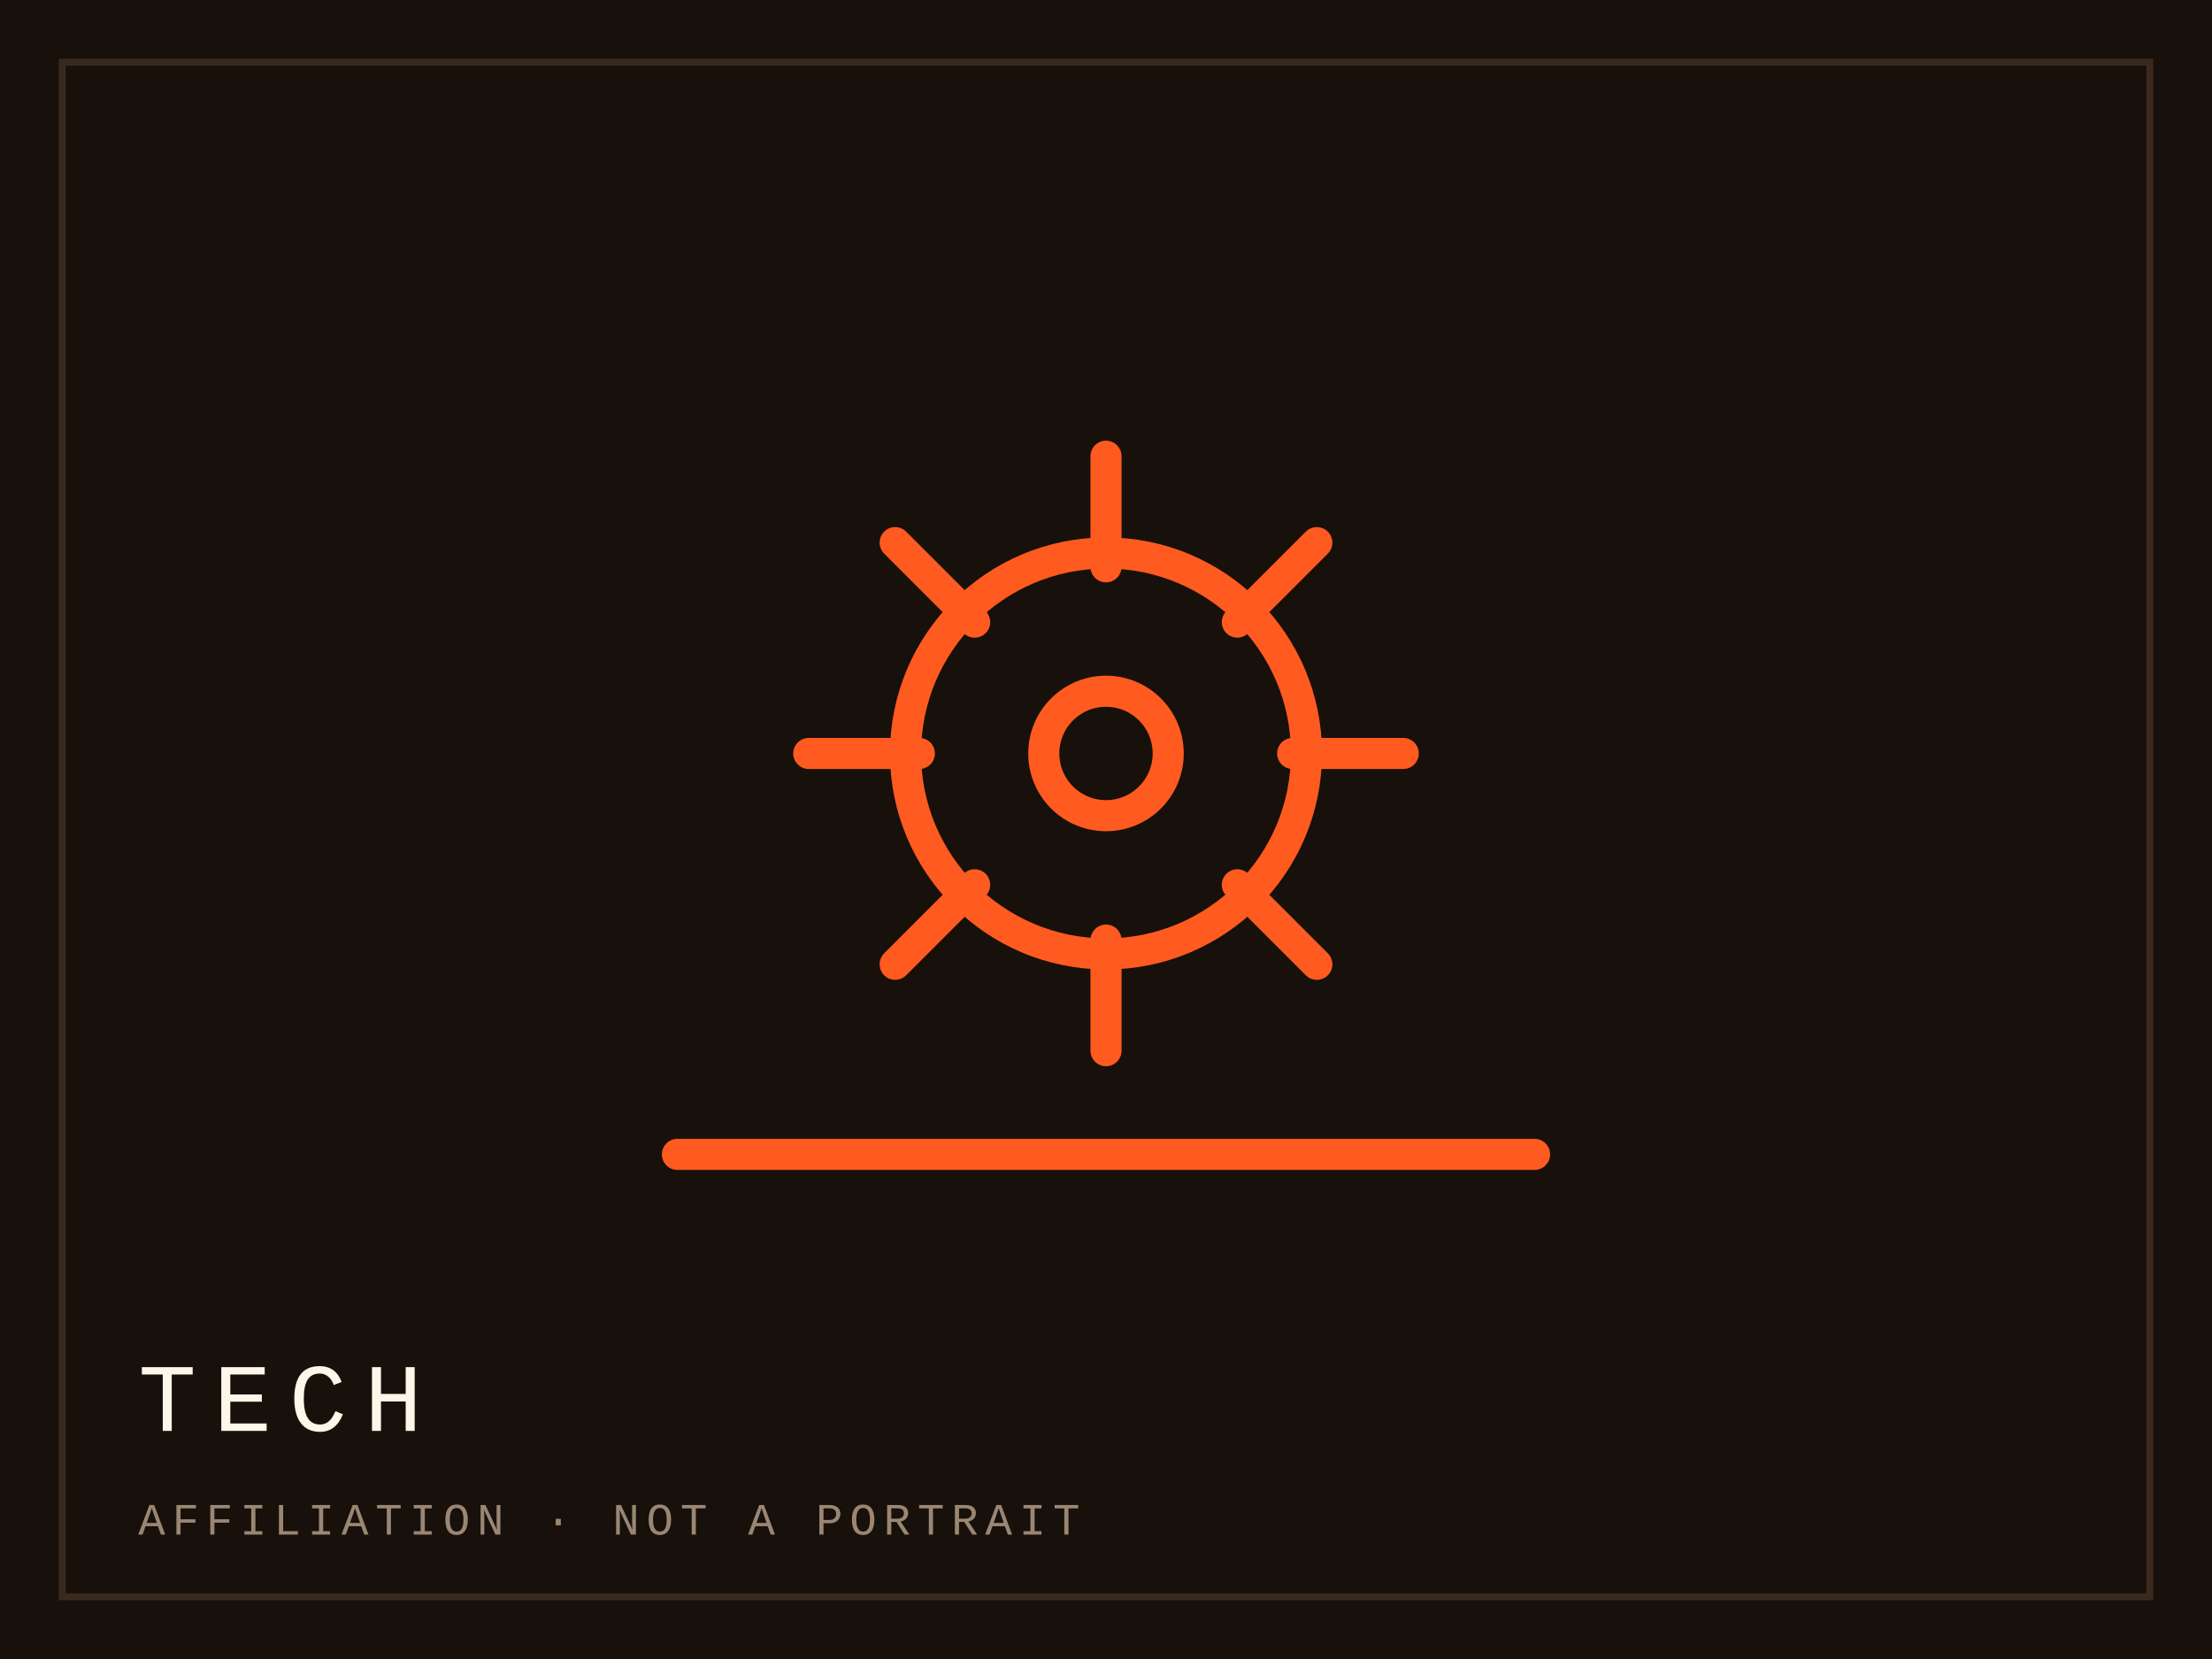
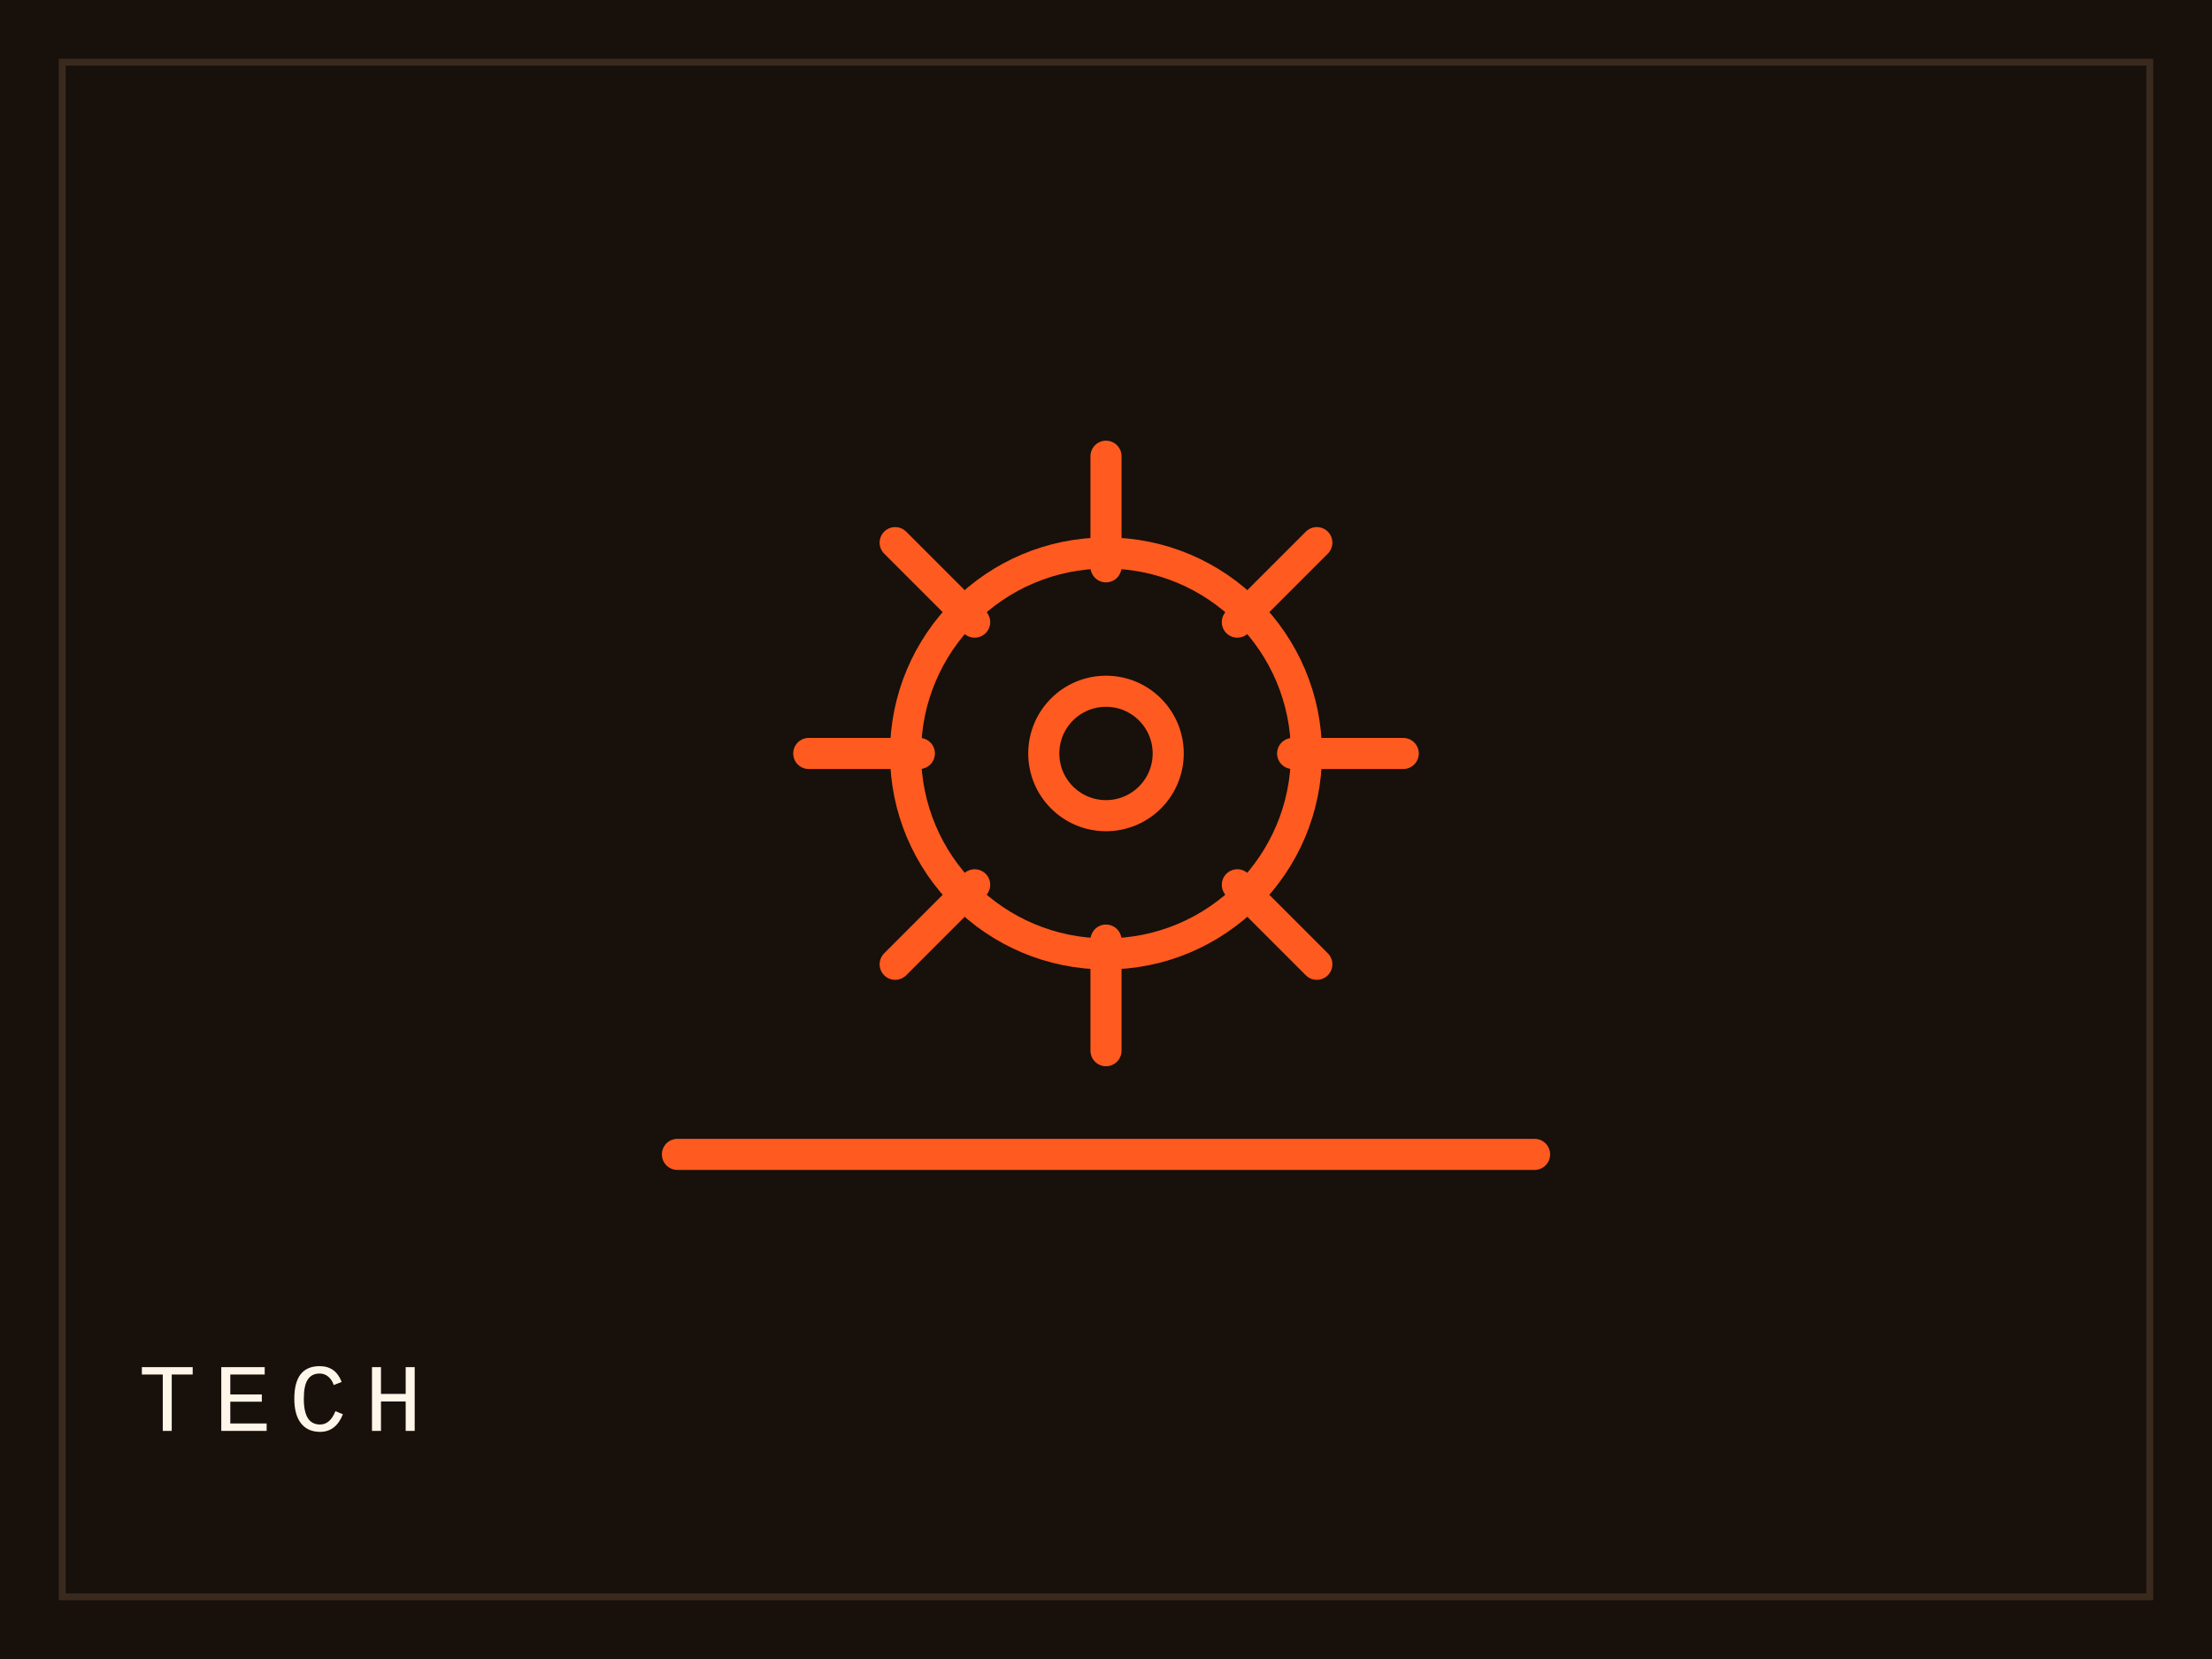
- <svg xmlns="http://www.w3.org/2000/svg" viewBox="0 0 640 480" role="img" aria-label="TECH affiliation mark">
+ <svg xmlns="http://www.w3.org/2000/svg" viewBox="0 0 640 480" role="img" aria-label="TECH mark">
  <rect width="640" height="480" fill="#17100b" />
  <rect x="18" y="18" width="604" height="444" fill="none" stroke="#3a2a1e" stroke-width="2" />
  <g fill="none" stroke="#ff5a1f" stroke-width="9" stroke-linecap="round" stroke-linejoin="round">
    <circle cx="320" cy="218" r="58" />
    <circle cx="320" cy="218" r="18" />
    <path d="M320 132 V164 M320 272 V304 M234 218 H266 M374 218 H406 M259 157 L282 180 M358 256 L381 279 M381 157 L358 180 M282 256 L259 279" />
    <path d="M196 334 H444" />
  </g>
  <text x="40" y="414" fill="#fff6ea" font-family="'Courier New', monospace" font-size="28" letter-spacing="5">TECH</text>
-   <text x="40" y="444" fill="#9a8672" font-family="'Courier New', monospace" font-size="13" letter-spacing="2">AFFILIATION · NOT A PORTRAIT</text>
</svg>
